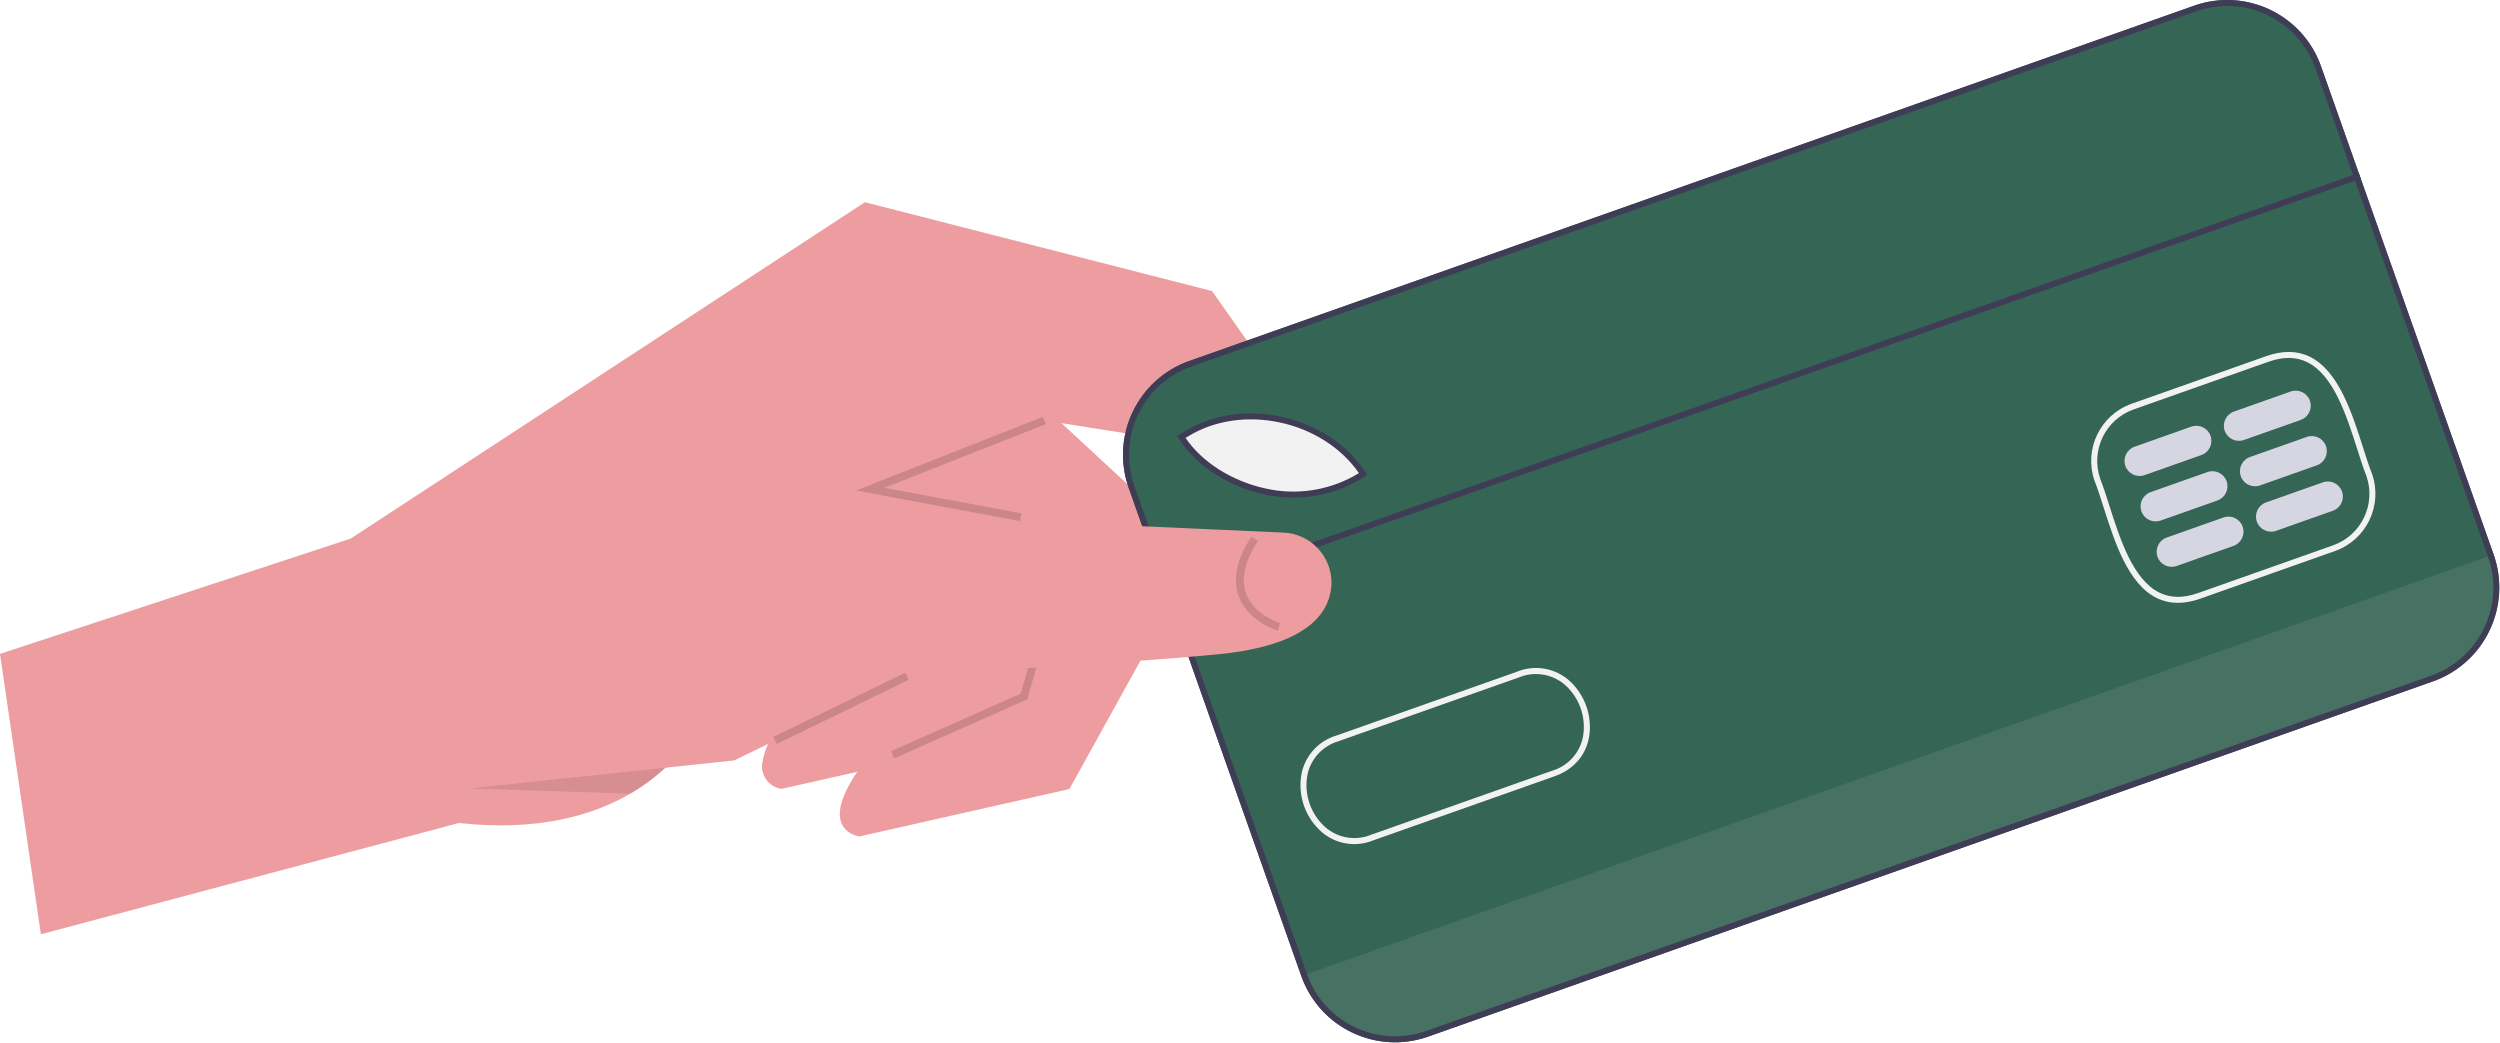
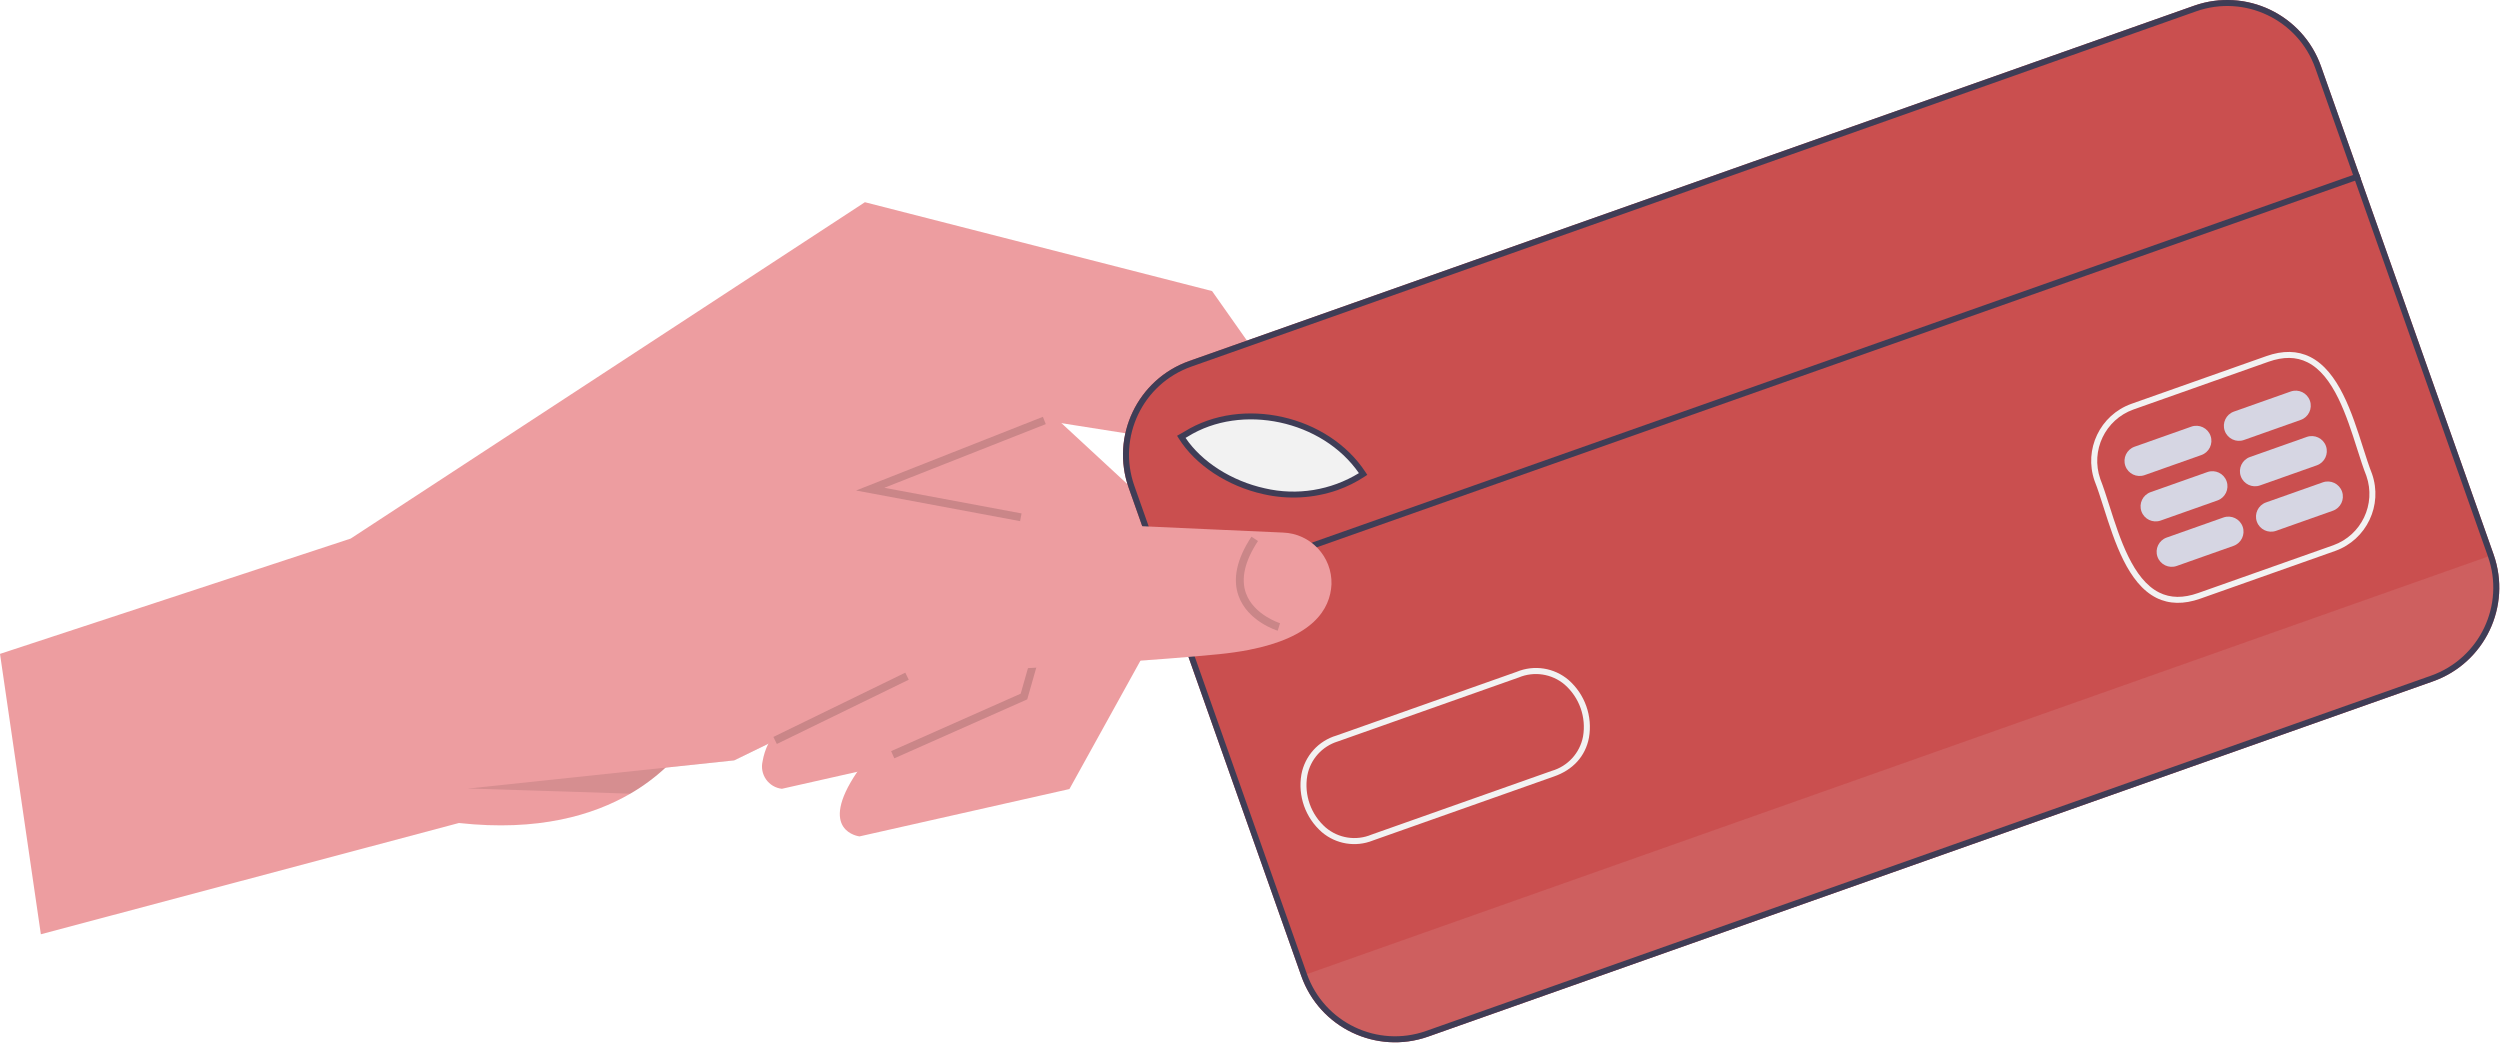
<svg xmlns="http://www.w3.org/2000/svg" width="800.934" height="333.927" viewBox="0 0 800.934 333.927" role="img" artist="Katerina Limpitsouni" source="https://undraw.co/">
  <g transform="translate(-580 -279.587)">
    <path d="M560.571,562.886l-67.25,15.17s-13.713-1.561-.709-20.707c1.168-1.724,2.554-3.579,4.183-5.594l34.853-17.1-.324-2.3-7.42-52.332-2.869-20.255,21.875-20.336,4.176-3.885L602.6,486.895l-.4.731L579,529.573Z" transform="translate(362.041 -30.509)" fill="#ed9da0" />
    <path d="M540.812,550.759l-67.25,15.17a7.184,7.184,0,0,1-6.181-8.8,20.14,20.14,0,0,1,1.818-5.63,60.432,60.432,0,0,1,7.837-11.874l34.853-17.1-4.274-30.139-2.128-15.031-1.378-9.718-2.833-20,26.051-24.221L555.7,449.653l27.144,25.115-3.664,6.612-4.368,7.9-20.961,37.91-4.271,7.722Z" transform="translate(356.934 -33.633)" fill="#ed9da0" />
    <path d="M707.738,549.467s-25.2-1.677-34.623-18.725a30.67,30.67,0,0,1-3.29-18.4l-10.27-20.3-14.617-28.928-37.288-5.888-1.945,1.726-27.038,24.021-8.272,7.35-12.774,11.36-61.946,55.038a46.161,46.161,0,0,1-9.382,11.725A63.143,63.143,0,0,1,475,576.8c-11.82,6.859-29.489,12.191-54.9,9.391L286.164,621.837l-13.09-89.827,112.34-36.936L550.168,387.306l111.218,28.462L712.96,489Z" transform="translate(306.926 -42.936)" fill="#ed9da0" />
    <g transform="translate(939.775 279.587)">
-       <path d="M747.515,607.591,425.55,721.423a31.871,31.871,0,0,1-40.621-19.4L329.616,545.587a31.871,31.871,0,0,1,19.4-40.621L670.984,391.132a31.871,31.871,0,0,1,40.621,19.4l55.309,156.434a31.871,31.871,0,0,1-19.4,40.621Z" transform="translate(-327.798 -389.314)" fill="#356554" />
+       <path d="M747.515,607.591,425.55,721.423a31.871,31.871,0,0,1-40.621-19.4L329.616,545.587a31.871,31.871,0,0,1,19.4-40.621L670.984,391.132a31.871,31.871,0,0,1,40.621,19.4l55.309,156.434a31.871,31.871,0,0,1-19.4,40.621Z" transform="translate(-327.798 -389.314)" fill="#ca4f4f" />
      <path d="M753.576,526.253l.293.828a30.4,30.4,0,0,1-18.535,38.794l-323.576,114.4a30.4,30.4,0,0,1-38.791-18.526l-.293-.828Z" transform="translate(-314.457 -348.601)" fill="#f2f2f2" opacity="0.096" />
      <path d="M401.012,510.687c-21.342,14.043-48.694,3.475-58.259-11.92l1.526-.867C362.447,486.577,389.428,492.887,401.012,510.687Z" transform="translate(-323.351 -358.718)" fill="#f2f2f2" />
      <path d="M601.814,555.285c-5.224,1.847-9.926,1.761-13.981-.252-9.163-4.553-13.457-18.051-16.916-28.9-1.006-3.155-1.954-6.136-2.921-8.572l-.014-.038a19.425,19.425,0,0,1,11.771-24.663l43.306-15.311c5.217-1.845,9.915-1.761,13.96.252,9.161,4.546,13.463,18.041,16.921,28.883,1.006,3.162,1.961,6.149,2.93,8.588a19.437,19.437,0,0,1-11.766,24.7Zm-32.02-38.414c.988,2.5,1.945,5.5,2.959,8.678,3.344,10.5,7.507,23.567,15.937,27.756,3.618,1.8,7.7,1.85,12.479.161l43.294-15.307a17.5,17.5,0,0,0,10.606-22.211c-.981-2.465-1.943-5.482-2.962-8.677-3.347-10.495-7.513-23.558-15.94-27.741-3.614-1.795-7.693-1.846-12.464-.16l-43.3,15.31a17.491,17.491,0,0,0-10.6,22.189Z" transform="translate(-256.715 -363.474)" fill="#f2f2f2" />
      <path d="M392.511,515.985a43.043,43.043,0,0,1-23.661,1.3c-11.47-2.515-21.883-9.366-27.165-17.87l-.529-.853,2.381-1.353c18.442-11.487,46.1-5.259,58.033,13.079l.523.8-.8.528A40.5,40.5,0,0,1,392.511,515.985Zm-48.64-16.745c5.173,7.687,14.8,13.834,25.393,16.16a40.217,40.217,0,0,0,30.148-4.866c-11.676-16.89-37.545-22.493-54.87-11.678Z" transform="translate(-323.827 -358.957)" fill="#3f3d56" />
      <path d="M394.762,609.576a16.012,16.012,0,0,1-16.282-2.7,20.029,20.029,0,0,1-6.552-18.513A16.069,16.069,0,0,1,383.212,575.9l57.7-20.4a16.1,16.1,0,0,1,16.6,2.611,20.029,20.029,0,0,1,6.54,18.513c-1.139,5.955-5.156,10.341-11.287,12.44l-57.7,20.4ZM383.57,577.819a14.181,14.181,0,0,0-9.749,10.9,18.043,18.043,0,0,0,5.9,16.679,14.193,14.193,0,0,0,14.68,2.254l57.725-20.411a14.211,14.211,0,0,0,10.022-10.979,18.042,18.042,0,0,0-5.9-16.679,14.255,14.255,0,0,0-14.693-2.264l-57.735,20.413-.265.092Z" transform="translate(-314.767 -340.272)" fill="#f2f2f2" />
      <path d="M599.752,503.836l-18.19,6.432a4.823,4.823,0,1,1-3.216-9.1l18.19-6.432a4.823,4.823,0,1,1,3.216,9.1Z" transform="translate(-254.268 -358.051)" fill="#d6d6e3" />
      <path d="M603.718,515.054l-18.19,6.432a4.823,4.823,0,0,1-3.216-9.1l18.19-6.432a4.823,4.823,0,0,1,3.216,9.1Z" transform="translate(-253.089 -354.717)" fill="#d6d6e3" />
      <path d="M607.684,526.271l-18.19,6.432a4.823,4.823,0,0,1-3.216-9.1l18.19-6.432a4.823,4.823,0,1,1,3.216,9.1Z" transform="translate(-251.91 -351.383)" fill="#d6d6e3" />
      <path d="M624.29,495.161l-18.19,6.432a4.823,4.823,0,1,1-3.216-9.1l18.19-6.432a4.823,4.823,0,0,1,3.216,9.1Z" transform="translate(-246.973 -360.631)" fill="#d6d6e3" />
      <path d="M628.256,506.378l-18.19,6.432a4.823,4.823,0,1,1-3.216-9.1l18.19-6.432a4.823,4.823,0,0,1,3.216,9.1Z" transform="translate(-245.794 -357.296)" fill="#d6d6e3" />
      <path d="M632.222,517.595l-18.19,6.431a4.823,4.823,0,1,1-3.216-9.1l18.19-6.432a4.823,4.823,0,1,1,3.216,9.1Z" transform="translate(-244.616 -353.963)" fill="#d6d6e3" />
      <rect width="404.006" height="1.929" transform="translate(14.952 189.941) rotate(-19.45)" fill="#3f3d56" />
      <path d="M747.515,607.591,425.55,721.423a31.871,31.871,0,0,1-40.621-19.4L329.616,545.587a31.871,31.871,0,0,1,19.4-40.621L670.984,391.132a31.871,31.871,0,0,1,40.621,19.4l55.309,156.434a31.871,31.871,0,0,1-19.4,40.621ZM349.662,506.781a29.939,29.939,0,0,0-18.227,38.164l55.309,156.434a29.939,29.939,0,0,0,38.163,18.227L746.873,605.771A29.939,29.939,0,0,0,765.1,567.608l-55.31-156.429a29.939,29.939,0,0,0-38.162-18.236Z" transform="translate(-327.798 -389.314)" fill="#3f3d56" />
    </g>
    <path d="M228.03,216.988l-1.019-2.3,41.507-18.408,9.895-34.713L263.5,149.509l1.581-1.957,16.21,13.106L270.614,198.1Z" transform="translate(638.483 305.543)" opacity="0.15" />
    <path d="M488.47,541.57l-10.91,5.314-22,2.33a63.145,63.145,0,0,1-11.3,8.35l-19.294-.639-32.587-1.02,110.167-93.938,22.209,5.455S487.441,543.763,488.47,541.57Z" transform="translate(337.662 -23.701)" opacity="0.1" />
    <path d="M643.046,513.111c-2.892.557-6.062,1.018-9.566,1.371-18.087,1.808-56.32,4.212-59.692,4.381-22.646,1.066-36.884,1.053-36.884,1.053l-47.767,23.257-10.91,5.314-88.433,9.366L509.54,455.746l14.506,3.561,24.552,6.038,27.049,6.65,23.47,1.056,30.37,1.362,24.547,1.1a16.109,16.109,0,0,1,15.543,16.561C669.192,500.174,663.575,509.121,643.046,513.111Z" transform="translate(336.995 -25.304)" fill="#ed9da0" />
    <path d="M601.316,502.635c-.391-.12-9.614-3.021-12.54-11.139-1.968-5.458-.583-11.844,4.116-18.982l2.1,1.383c-4.235,6.432-5.533,12.062-3.857,16.73,2.488,6.93,10.833,9.576,10.916,9.6Z" transform="translate(388.034 -20.984)" opacity="0.15" />
    <rect width="47.006" height="2.515" transform="matrix(0.899, -0.438, 0.438, 0.899, 827.774, 515.679)" opacity="0.15" />
    <path d="M218.073,139.377l59.862-23.609.923,2.34-51.73,20.4,43.964,8.212-.463,2.472Z" transform="translate(636.181 297.355)" opacity="0.15" />
  </g>
</svg>
